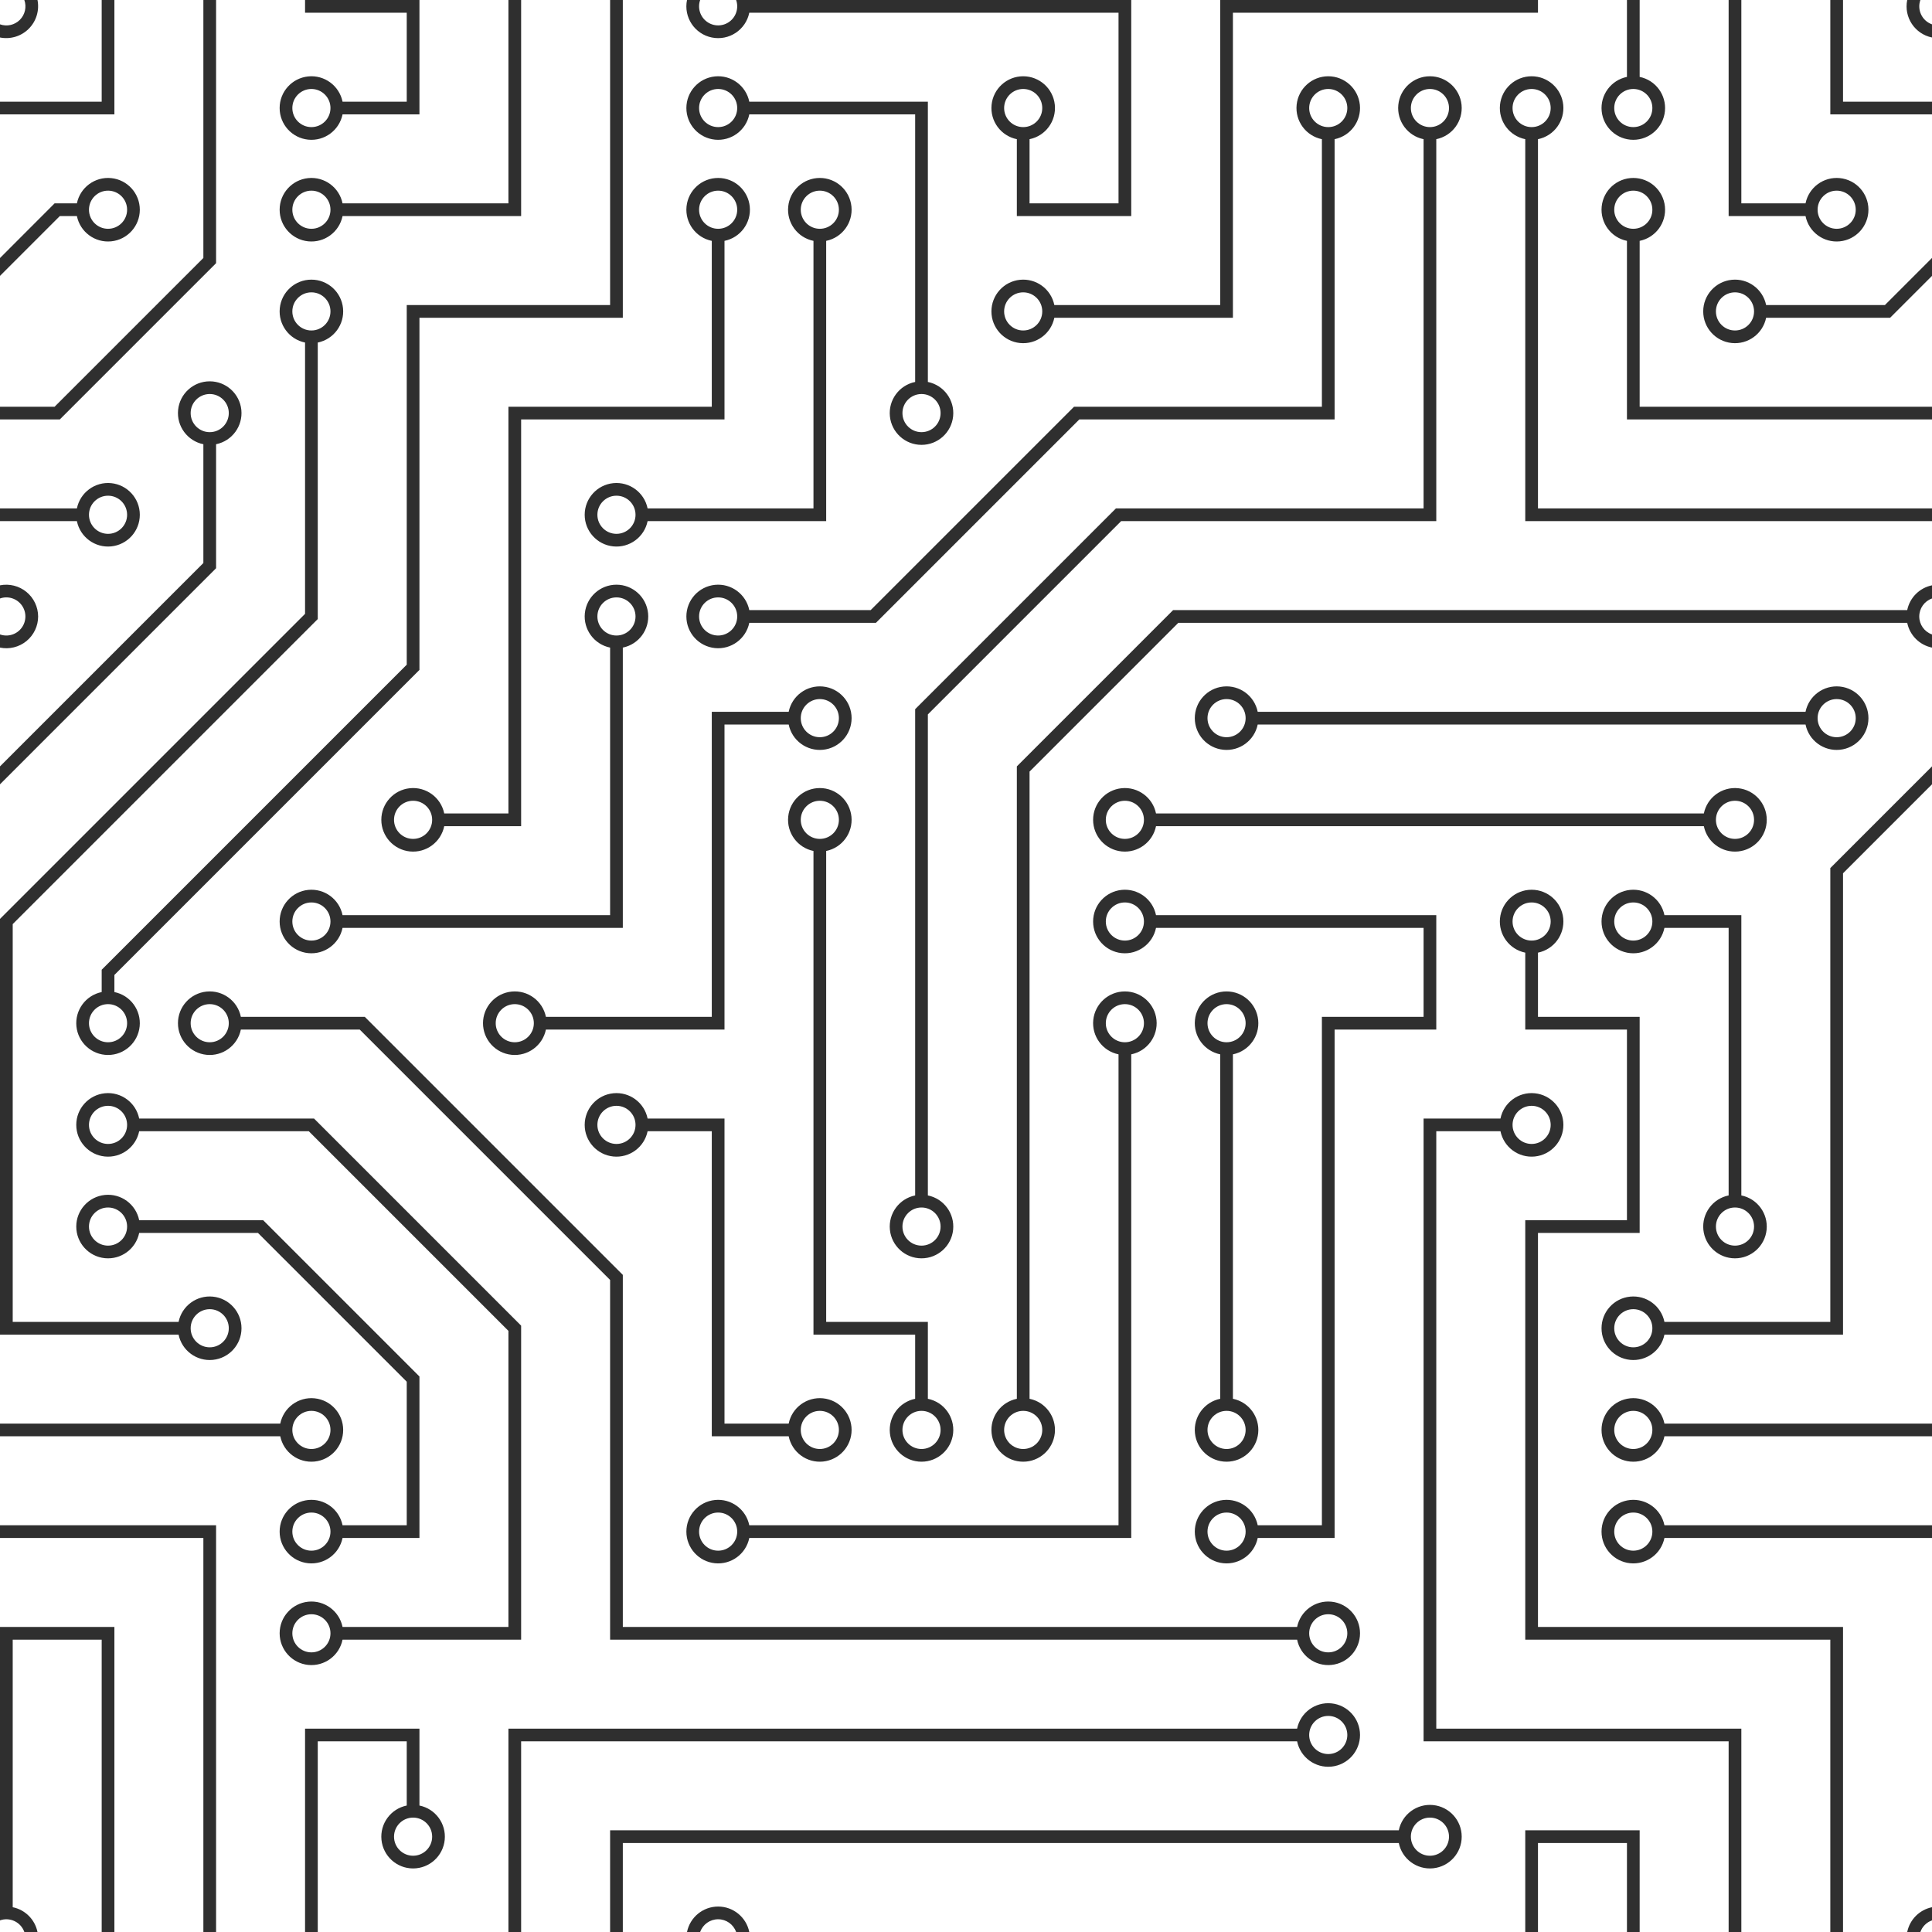
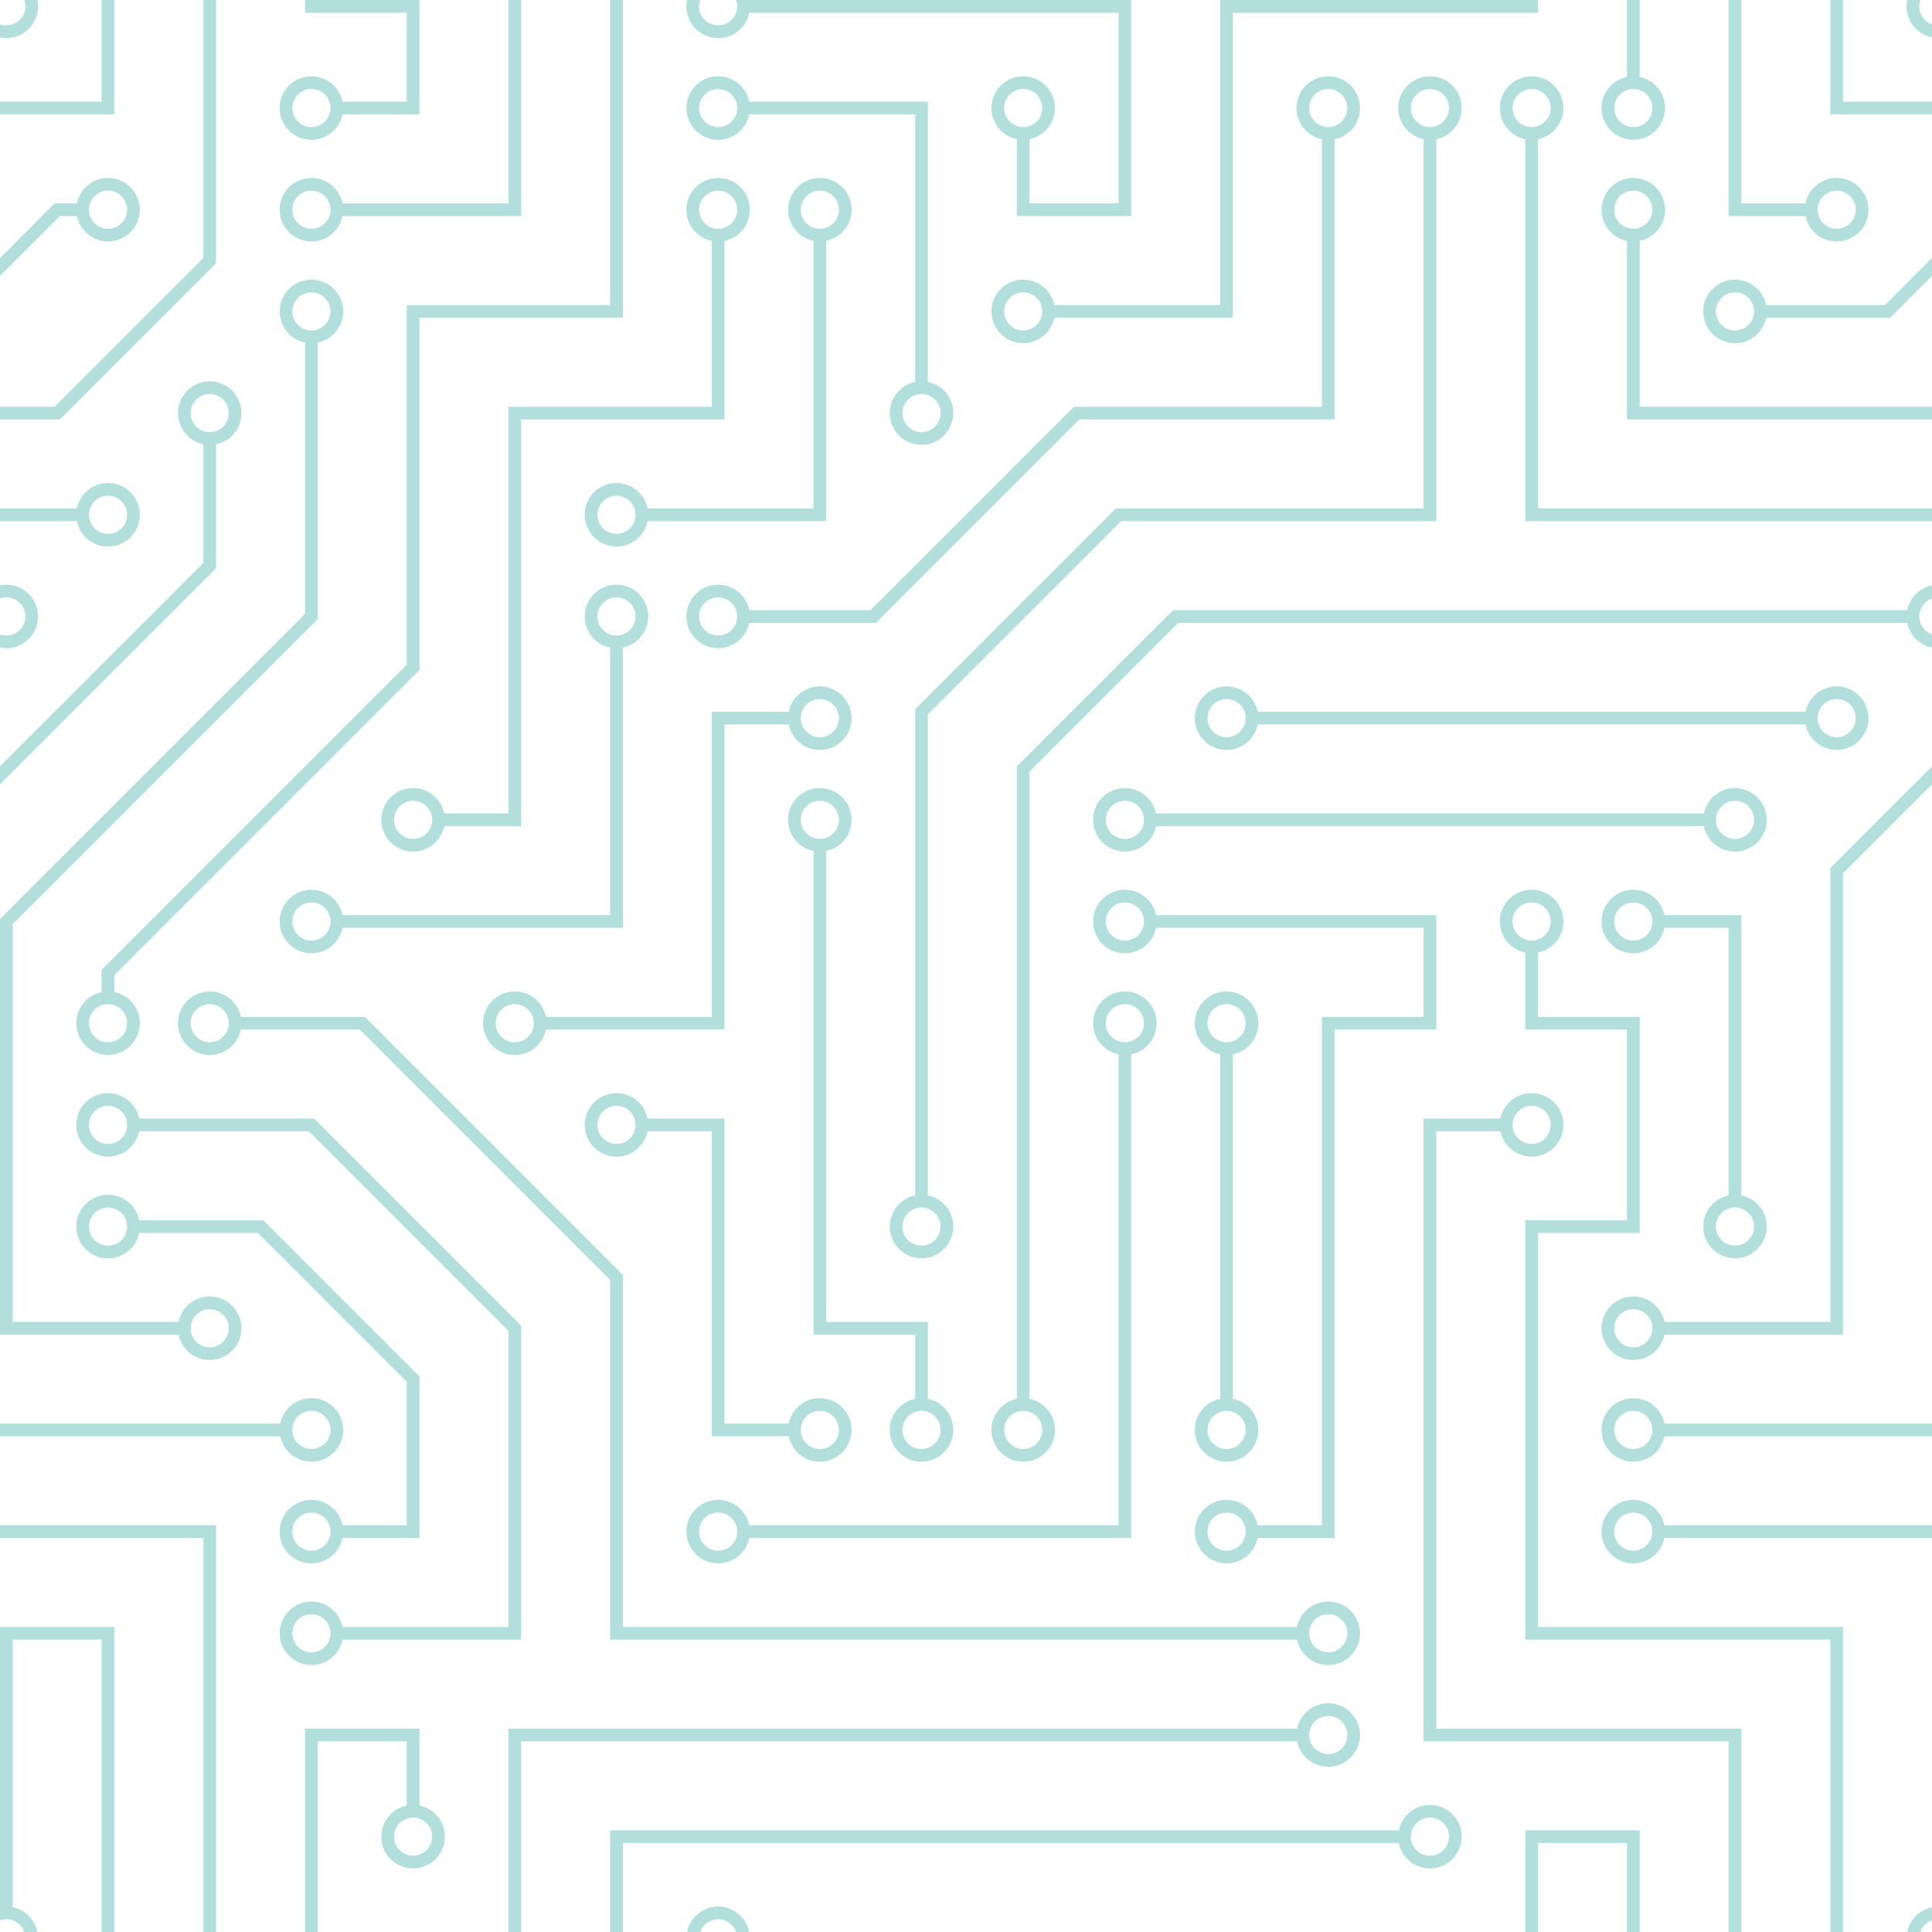
<svg xmlns="http://www.w3.org/2000/svg" viewBox="0 0 304 304" width="304" height="304" version="1.1" id="svg2799">
  <defs id="defs2803" />
-   <path fill="#000" d="M44.1 224a5 5 0 1 1 0 2H0v-2h44.1zm160 48a5 5 0 1 1 0 2H82v-2h122.1zm57.8-46a5 5 0 1 1 0-2H304v2h-42.1zm0 16a5 5 0 1 1 0-2H304v2h-42.1zm6.2-114a5 5 0 1 1 0 2h-86.2a5 5 0 1 1 0-2h86.2zm-256-48a5 5 0 1 1 0 2H0v-2h12.1zm185.8 34a5 5 0 1 1 0-2h86.2a5 5 0 1 1 0 2h-86.2zM258 12.1a5 5 0 1 1-2 0V0h2v12.1zm-64 208a5 5 0 1 1-2 0v-54.2a5 5 0 1 1 2 0v54.2zm48-198.2V80h62v2h-64V21.9a5 5 0 1 1 2 0zm16 16V64h46v2h-48V37.9a5 5 0 1 1 2 0zm-128 96V208h16v12.1a5 5 0 1 1-2 0V210h-16v-76.1a5 5 0 1 1 2 0zm-5.9-21.9a5 5 0 1 1 0 2H114v48H85.9a5 5 0 1 1 0-2H112v-48h12.1zm-6.2 130a5 5 0 1 1 0-2H176v-74.1a5 5 0 1 1 2 0V242h-60.1zm-16-64a5 5 0 1 1 0-2H114v48h10.1a5 5 0 1 1 0 2H112v-48h-10.1zM66 284.1a5 5 0 1 1-2 0V274H50v30h-2v-32h18v12.1zM236.1 176a5 5 0 1 1 0 2H226v94h48v32h-2v-30h-48v-98h12.1zm25.8-30a5 5 0 1 1 0-2H274v44.1a5 5 0 1 1-2 0V146h-10.1zm-64 96a5 5 0 1 1 0-2H208v-80h16v-14h-42.1a5 5 0 1 1 0-2H226v18h-16v80h-12.1zm86.2-210a5 5 0 1 1 0 2H272V0h2v32h10.1zM98 101.9V146H53.9a5 5 0 1 1 0-2H96v-42.1a5 5 0 1 1 2 0zM53.9 34a5 5 0 1 1 0-2H80V0h2v34H53.9zm60.1 3.9V66H82v64H69.9a5 5 0 1 1 0-2H80V64h32V37.9a5 5 0 1 1 2 0zM101.9 82a5 5 0 1 1 0-2H128V37.9a5 5 0 1 1 2 0V82h-28.1zm16-64a5 5 0 1 1 0-2H146v44.1a5 5 0 1 1-2 0V18h-26.1zm102.2 270a5 5 0 1 1 0 2H98v14h-2v-16h124.1zM242 149.9V160h16v34h-16v62h48v48h-2v-46h-48v-66h16v-30h-16v-12.1a5 5 0 1 1 2 0zM53.9 18a5 5 0 1 1 0-2H64V2H48V0h18v18H53.9zm112 32a5 5 0 1 1 0-2H192V0h50v2h-48v48h-28.1zm-48-48a5 5 0 0 1-9.8-2h2.07a3 3 0 1 0 5.66 0H178v34h-18V21.9a5 5 0 1 1 2 0V32h14V2h-58.1zm0 96a5 5 0 1 1 0-2H137l32-32h39V21.9a5 5 0 1 1 2 0V66h-40.17l-32 32H117.9zm28.1 90.1a5 5 0 1 1-2 0v-76.51L175.59 80H224V21.9a5 5 0 1 1 2 0V82h-49.59L146 112.41v75.69zm16 32a5 5 0 1 1-2 0v-99.51L184.59 96H300.1a5 5 0 0 1 3.9-3.9v2.07a3 3 0 0 0 0 5.66v2.07a5 5 0 0 1-3.9-3.9H185.41L162 121.41v98.69zm-144-64a5 5 0 1 1-2 0v-3.51l48-48V48h32V0h2v50H66v55.41l-48 48v2.69zM50 53.9v43.51l-48 48V208h26.1a5 5 0 1 1 0 2H0v-65.41l48-48V53.9a5 5 0 1 1 2 0zm-16 16V89.41l-34 34v-2.82l32-32V69.9a5 5 0 1 1 2 0zM12.1 32a5 5 0 1 1 0 2H9.41L0 43.41V40.6L8.59 32h3.51zm265.8 18a5 5 0 1 1 0-2h18.69l7.41-7.41v2.82L297.41 50H277.9zm-16 160a5 5 0 1 1 0-2H288v-71.41l16-16v2.82l-14 14V210h-28.1zm-208 32a5 5 0 1 1 0-2H64v-22.59L40.59 194H21.9a5 5 0 1 1 0-2H41.41L66 216.59V242H53.9zm150.2 14a5 5 0 1 1 0 2H96v-56.6L56.6 162H37.9a5 5 0 1 1 0-2h19.5L98 200.6V256h106.1zm-150.2 2a5 5 0 1 1 0-2H80v-46.59L48.59 178H21.9a5 5 0 1 1 0-2H49.41L82 208.59V258H53.9zM34 39.8v1.61L9.41 66H0v-2h8.59L32 40.59V0h2v39.8zM2 300.1a5 5 0 0 1 3.9 3.9H3.83A3 3 0 0 0 0 302.17V256h18v48h-2v-46H2v42.1zM34 241v63h-2v-62H0v-2h34v1zM17 18H0v-2h16V0h2v18h-1zm273-2h14v2h-16V0h2v16zm-32 273v15h-2v-14h-14v14h-2v-16h18v1zM0 92.1A5.02 5.02 0 0 1 6 97a5 5 0 0 1-6 4.9v-2.07a3 3 0 1 0 0-5.66V92.1zM80 272h2v32h-2v-32zm37.9 32h-2.07a3 3 0 0 0-5.66 0h-2.07a5 5 0 0 1 9.8 0zM5.9 0A5.02 5.02 0 0 1 0 5.9V3.83A3 3 0 0 0 3.83 0H5.9zm294.2 0h2.07A3 3 0 0 0 304 3.83V5.9a5 5 0 0 1-3.9-5.9zm3.9 300.1v2.07a3 3 0 0 0-1.83 1.83h-2.07a5 5 0 0 1 3.9-3.9zM97 100a3 3 0 1 0 0-6 3 3 0 0 0 0 6zm0-16a3 3 0 1 0 0-6 3 3 0 0 0 0 6zm16 16a3 3 0 1 0 0-6 3 3 0 0 0 0 6zm16 16a3 3 0 1 0 0-6 3 3 0 0 0 0 6zm0 16a3 3 0 1 0 0-6 3 3 0 0 0 0 6zm-48 32a3 3 0 1 0 0-6 3 3 0 0 0 0 6zm16 16a3 3 0 1 0 0-6 3 3 0 0 0 0 6zm32 48a3 3 0 1 0 0-6 3 3 0 0 0 0 6zm-16 16a3 3 0 1 0 0-6 3 3 0 0 0 0 6zm32-16a3 3 0 1 0 0-6 3 3 0 0 0 0 6zm0-32a3 3 0 1 0 0-6 3 3 0 0 0 0 6zm16 32a3 3 0 1 0 0-6 3 3 0 0 0 0 6zm32 16a3 3 0 1 0 0-6 3 3 0 0 0 0 6zm0-16a3 3 0 1 0 0-6 3 3 0 0 0 0 6zm-16-64a3 3 0 1 0 0-6 3 3 0 0 0 0 6zm16 0a3 3 0 1 0 0-6 3 3 0 0 0 0 6zm16 96a3 3 0 1 0 0-6 3 3 0 0 0 0 6zm0 16a3 3 0 1 0 0-6 3 3 0 0 0 0 6zm16 16a3 3 0 1 0 0-6 3 3 0 0 0 0 6zm16-144a3 3 0 1 0 0-6 3 3 0 0 0 0 6zm0 32a3 3 0 1 0 0-6 3 3 0 0 0 0 6zm16-32a3 3 0 1 0 0-6 3 3 0 0 0 0 6zm16-16a3 3 0 1 0 0-6 3 3 0 0 0 0 6zm-96 0a3 3 0 1 0 0-6 3 3 0 0 0 0 6zm0 16a3 3 0 1 0 0-6 3 3 0 0 0 0 6zm16-32a3 3 0 1 0 0-6 3 3 0 0 0 0 6zm96 0a3 3 0 1 0 0-6 3 3 0 0 0 0 6zm-16-64a3 3 0 1 0 0-6 3 3 0 0 0 0 6zm16-16a3 3 0 1 0 0-6 3 3 0 0 0 0 6zm-32 0a3 3 0 1 0 0-6 3 3 0 0 0 0 6zm0-16a3 3 0 1 0 0-6 3 3 0 0 0 0 6zm-16 0a3 3 0 1 0 0-6 3 3 0 0 0 0 6zm-16 0a3 3 0 1 0 0-6 3 3 0 0 0 0 6zm-16 0a3 3 0 1 0 0-6 3 3 0 0 0 0 6zM49 36a3 3 0 1 0 0-6 3 3 0 0 0 0 6zm-32 0a3 3 0 1 0 0-6 3 3 0 0 0 0 6zm32 16a3 3 0 1 0 0-6 3 3 0 0 0 0 6zM33 68a3 3 0 1 0 0-6 3 3 0 0 0 0 6zm16-48a3 3 0 1 0 0-6 3 3 0 0 0 0 6zm0 240a3 3 0 1 0 0-6 3 3 0 0 0 0 6zm16 32a3 3 0 1 0 0-6 3 3 0 0 0 0 6zm-16-64a3 3 0 1 0 0-6 3 3 0 0 0 0 6zm0 16a3 3 0 1 0 0-6 3 3 0 0 0 0 6zm-16-32a3 3 0 1 0 0-6 3 3 0 0 0 0 6zm80-176a3 3 0 1 0 0-6 3 3 0 0 0 0 6zm16 0a3 3 0 1 0 0-6 3 3 0 0 0 0 6zm-16-16a3 3 0 1 0 0-6 3 3 0 0 0 0 6zm32 48a3 3 0 1 0 0-6 3 3 0 0 0 0 6zm16-16a3 3 0 1 0 0-6 3 3 0 0 0 0 6zm0-32a3 3 0 1 0 0-6 3 3 0 0 0 0 6zm112 176a3 3 0 1 0 0-6 3 3 0 0 0 0 6zm-16 16a3 3 0 1 0 0-6 3 3 0 0 0 0 6zm0 16a3 3 0 1 0 0-6 3 3 0 0 0 0 6zm0 16a3 3 0 1 0 0-6 3 3 0 0 0 0 6zM17 180a3 3 0 1 0 0-6 3 3 0 0 0 0 6zm0 16a3 3 0 1 0 0-6 3 3 0 0 0 0 6zm0-32a3 3 0 1 0 0-6 3 3 0 0 0 0 6zm16 0a3 3 0 1 0 0-6 3 3 0 0 0 0 6zM17 84a3 3 0 1 0 0-6 3 3 0 0 0 0 6zm32 64a3 3 0 1 0 0-6 3 3 0 0 0 0 6zm16-16a3 3 0 1 0 0-6 3 3 0 0 0 0 6z" id="path2797" style="fill:#2f2f2f;fill-opacity:1" />
+   <path fill="#000" d="M44.1 224a5 5 0 1 1 0 2H0v-2h44.1zm160 48a5 5 0 1 1 0 2H82v-2h122.1zm57.8-46a5 5 0 1 1 0-2H304v2h-42.1zm0 16a5 5 0 1 1 0-2H304v2h-42.1zm6.2-114a5 5 0 1 1 0 2h-86.2a5 5 0 1 1 0-2h86.2zm-256-48a5 5 0 1 1 0 2H0v-2h12.1zm185.8 34a5 5 0 1 1 0-2h86.2a5 5 0 1 1 0 2h-86.2zM258 12.1a5 5 0 1 1-2 0V0h2v12.1zm-64 208a5 5 0 1 1-2 0v-54.2a5 5 0 1 1 2 0v54.2zm48-198.2V80h62v2h-64V21.9a5 5 0 1 1 2 0zm16 16V64h46v2h-48V37.9a5 5 0 1 1 2 0zm-128 96V208h16v12.1a5 5 0 1 1-2 0V210h-16v-76.1a5 5 0 1 1 2 0zm-5.9-21.9a5 5 0 1 1 0 2H114v48H85.9a5 5 0 1 1 0-2H112v-48h12.1zm-6.2 130a5 5 0 1 1 0-2H176v-74.1a5 5 0 1 1 2 0V242h-60.1zm-16-64a5 5 0 1 1 0-2H114v48h10.1a5 5 0 1 1 0 2H112v-48h-10.1zM66 284.1a5 5 0 1 1-2 0V274H50v30h-2v-32h18v12.1zM236.1 176a5 5 0 1 1 0 2H226v94h48v32h-2v-30h-48v-98h12.1zm25.8-30a5 5 0 1 1 0-2H274v44.1a5 5 0 1 1-2 0V146h-10.1zm-64 96a5 5 0 1 1 0-2H208v-80h16v-14h-42.1a5 5 0 1 1 0-2H226v18h-16v80h-12.1zm86.2-210a5 5 0 1 1 0 2H272V0h2v32h10.1zM98 101.9V146H53.9a5 5 0 1 1 0-2H96v-42.1a5 5 0 1 1 2 0zM53.9 34a5 5 0 1 1 0-2H80V0h2v34H53.9zm60.1 3.9V66H82v64H69.9a5 5 0 1 1 0-2H80V64h32V37.9a5 5 0 1 1 2 0zM101.9 82a5 5 0 1 1 0-2H128V37.9a5 5 0 1 1 2 0V82h-28.1zm16-64a5 5 0 1 1 0-2H146v44.1a5 5 0 1 1-2 0V18h-26.1zm102.2 270a5 5 0 1 1 0 2H98v14h-2v-16h124.1zM242 149.9V160h16v34h-16v62h48v48h-2v-46h-48v-66h16v-30h-16v-12.1a5 5 0 1 1 2 0zM53.9 18a5 5 0 1 1 0-2H64V2H48V0h18v18H53.9zm112 32a5 5 0 1 1 0-2H192V0h50v2h-48v48h-28.1zm-48-48a5 5 0 0 1-9.8-2h2.07a3 3 0 1 0 5.66 0H178v34h-18V21.9a5 5 0 1 1 2 0V32h14V2h-58.1zm0 96a5 5 0 1 1 0-2H137l32-32h39V21.9a5 5 0 1 1 2 0V66h-40.17l-32 32H117.9zm28.1 90.1a5 5 0 1 1-2 0v-76.51L175.59 80H224V21.9a5 5 0 1 1 2 0V82h-49.59L146 112.41v75.69zm16 32a5 5 0 1 1-2 0v-99.51L184.59 96H300.1a5 5 0 0 1 3.9-3.9v2.07a3 3 0 0 0 0 5.66v2.07a5 5 0 0 1-3.9-3.9H185.41L162 121.41v98.69zm-144-64a5 5 0 1 1-2 0v-3.51l48-48V48h32V0h2v50H66v55.41l-48 48v2.69zM50 53.9v43.51l-48 48V208h26.1a5 5 0 1 1 0 2H0v-65.41l48-48V53.9a5 5 0 1 1 2 0zm-16 16V89.41l-34 34v-2.82l32-32V69.9a5 5 0 1 1 2 0zM12.1 32a5 5 0 1 1 0 2H9.41L0 43.41V40.6L8.59 32h3.51zm265.8 18a5 5 0 1 1 0-2h18.69l7.41-7.41v2.82L297.41 50H277.9zm-16 160a5 5 0 1 1 0-2H288v-71.41l16-16v2.82l-14 14V210h-28.1zm-208 32a5 5 0 1 1 0-2H64v-22.59L40.59 194H21.9a5 5 0 1 1 0-2H41.41L66 216.59V242H53.9zm150.2 14a5 5 0 1 1 0 2H96v-56.6L56.6 162H37.9a5 5 0 1 1 0-2h19.5L98 200.6V256h106.1zm-150.2 2a5 5 0 1 1 0-2H80v-46.59L48.59 178H21.9a5 5 0 1 1 0-2H49.41L82 208.59V258H53.9zM34 39.8v1.61L9.41 66H0v-2h8.59L32 40.59V0h2v39.8zM2 300.1a5 5 0 0 1 3.9 3.9H3.83A3 3 0 0 0 0 302.17V256h18v48h-2v-46H2v42.1zM34 241v63h-2v-62H0v-2h34v1zM17 18H0v-2h16V0h2v18h-1zm273-2h14v2h-16V0h2v16zm-32 273v15h-2v-14h-14v14h-2v-16h18v1zM0 92.1A5.02 5.02 0 0 1 6 97a5 5 0 0 1-6 4.9v-2.07a3 3 0 1 0 0-5.66V92.1zM80 272h2v32h-2v-32zm37.9 32h-2.07a3 3 0 0 0-5.66 0h-2.07a5 5 0 0 1 9.8 0zM5.9 0A5.02 5.02 0 0 1 0 5.9V3.83A3 3 0 0 0 3.83 0H5.9zm294.2 0h2.07A3 3 0 0 0 304 3.83V5.9a5 5 0 0 1-3.9-5.9zm3.9 300.1v2.07a3 3 0 0 0-1.83 1.83h-2.07a5 5 0 0 1 3.9-3.9zM97 100a3 3 0 1 0 0-6 3 3 0 0 0 0 6zm0-16a3 3 0 1 0 0-6 3 3 0 0 0 0 6zm16 16a3 3 0 1 0 0-6 3 3 0 0 0 0 6zm16 16a3 3 0 1 0 0-6 3 3 0 0 0 0 6zm0 16a3 3 0 1 0 0-6 3 3 0 0 0 0 6zm-48 32a3 3 0 1 0 0-6 3 3 0 0 0 0 6zm16 16a3 3 0 1 0 0-6 3 3 0 0 0 0 6zm32 48a3 3 0 1 0 0-6 3 3 0 0 0 0 6zm-16 16a3 3 0 1 0 0-6 3 3 0 0 0 0 6zm32-16a3 3 0 1 0 0-6 3 3 0 0 0 0 6zm0-32a3 3 0 1 0 0-6 3 3 0 0 0 0 6zm16 32a3 3 0 1 0 0-6 3 3 0 0 0 0 6zm32 16a3 3 0 1 0 0-6 3 3 0 0 0 0 6zm0-16a3 3 0 1 0 0-6 3 3 0 0 0 0 6zm-16-64a3 3 0 1 0 0-6 3 3 0 0 0 0 6zm16 0a3 3 0 1 0 0-6 3 3 0 0 0 0 6zm16 96a3 3 0 1 0 0-6 3 3 0 0 0 0 6zm0 16a3 3 0 1 0 0-6 3 3 0 0 0 0 6zm16 16a3 3 0 1 0 0-6 3 3 0 0 0 0 6zm16-144a3 3 0 1 0 0-6 3 3 0 0 0 0 6zm0 32a3 3 0 1 0 0-6 3 3 0 0 0 0 6zm16-32a3 3 0 1 0 0-6 3 3 0 0 0 0 6zm16-16a3 3 0 1 0 0-6 3 3 0 0 0 0 6zm-96 0a3 3 0 1 0 0-6 3 3 0 0 0 0 6zm0 16a3 3 0 1 0 0-6 3 3 0 0 0 0 6zm16-32a3 3 0 1 0 0-6 3 3 0 0 0 0 6zm96 0a3 3 0 1 0 0-6 3 3 0 0 0 0 6zm-16-64a3 3 0 1 0 0-6 3 3 0 0 0 0 6zm16-16a3 3 0 1 0 0-6 3 3 0 0 0 0 6zm-32 0a3 3 0 1 0 0-6 3 3 0 0 0 0 6zm0-16a3 3 0 1 0 0-6 3 3 0 0 0 0 6zm-16 0a3 3 0 1 0 0-6 3 3 0 0 0 0 6zm-16 0a3 3 0 1 0 0-6 3 3 0 0 0 0 6zm-16 0a3 3 0 1 0 0-6 3 3 0 0 0 0 6zM49 36a3 3 0 1 0 0-6 3 3 0 0 0 0 6zm-32 0a3 3 0 1 0 0-6 3 3 0 0 0 0 6zm32 16a3 3 0 1 0 0-6 3 3 0 0 0 0 6zM33 68a3 3 0 1 0 0-6 3 3 0 0 0 0 6zm16-48a3 3 0 1 0 0-6 3 3 0 0 0 0 6zm0 240a3 3 0 1 0 0-6 3 3 0 0 0 0 6zm16 32a3 3 0 1 0 0-6 3 3 0 0 0 0 6zm-16-64a3 3 0 1 0 0-6 3 3 0 0 0 0 6zm0 16a3 3 0 1 0 0-6 3 3 0 0 0 0 6zm-16-32a3 3 0 1 0 0-6 3 3 0 0 0 0 6zm80-176a3 3 0 1 0 0-6 3 3 0 0 0 0 6zm16 0a3 3 0 1 0 0-6 3 3 0 0 0 0 6zm-16-16a3 3 0 1 0 0-6 3 3 0 0 0 0 6zm32 48a3 3 0 1 0 0-6 3 3 0 0 0 0 6zm16-16a3 3 0 1 0 0-6 3 3 0 0 0 0 6zm0-32a3 3 0 1 0 0-6 3 3 0 0 0 0 6zm112 176a3 3 0 1 0 0-6 3 3 0 0 0 0 6zm-16 16a3 3 0 1 0 0-6 3 3 0 0 0 0 6zm0 16a3 3 0 1 0 0-6 3 3 0 0 0 0 6zm0 16a3 3 0 1 0 0-6 3 3 0 0 0 0 6zM17 180a3 3 0 1 0 0-6 3 3 0 0 0 0 6zm0 16a3 3 0 1 0 0-6 3 3 0 0 0 0 6zm0-32a3 3 0 1 0 0-6 3 3 0 0 0 0 6zm16 0a3 3 0 1 0 0-6 3 3 0 0 0 0 6zM17 84a3 3 0 1 0 0-6 3 3 0 0 0 0 6zm32 64a3 3 0 1 0 0-6 3 3 0 0 0 0 6zm16-16a3 3 0 1 0 0-6 3 3 0 0 0 0 6z" id="path2797" style="fill:#b2dfdb;fill-opacity:1" />
</svg>
